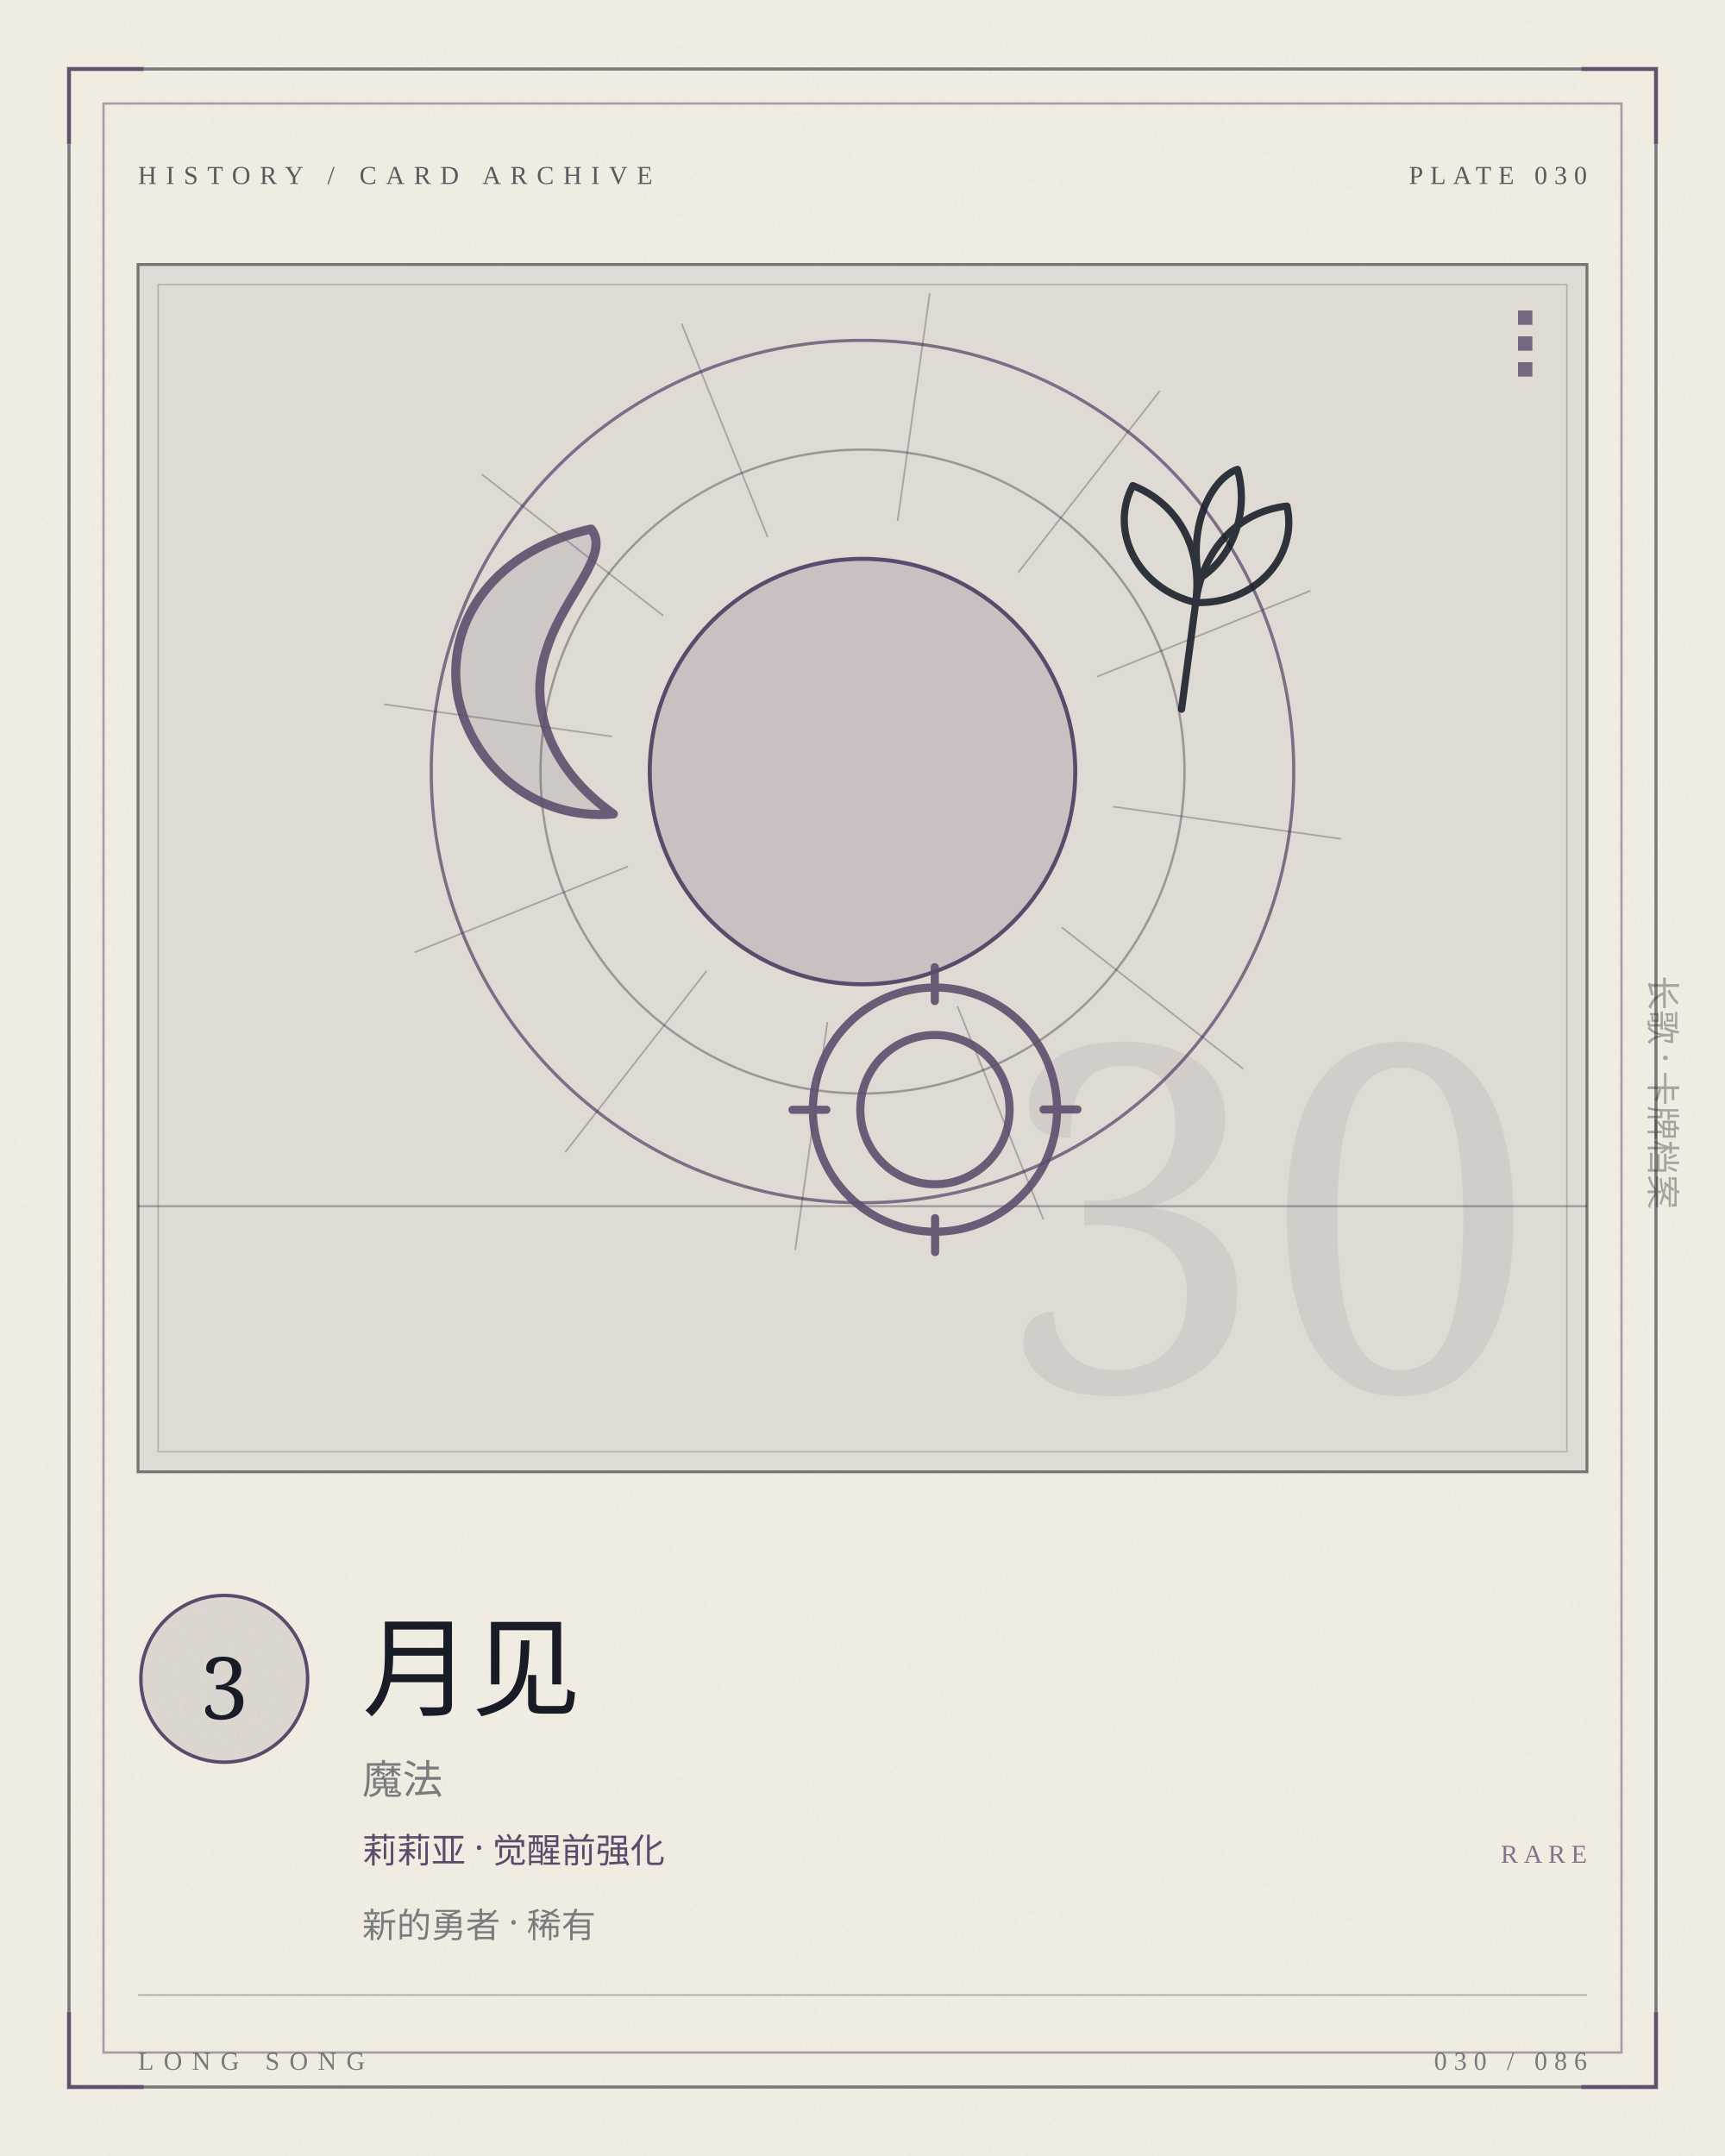
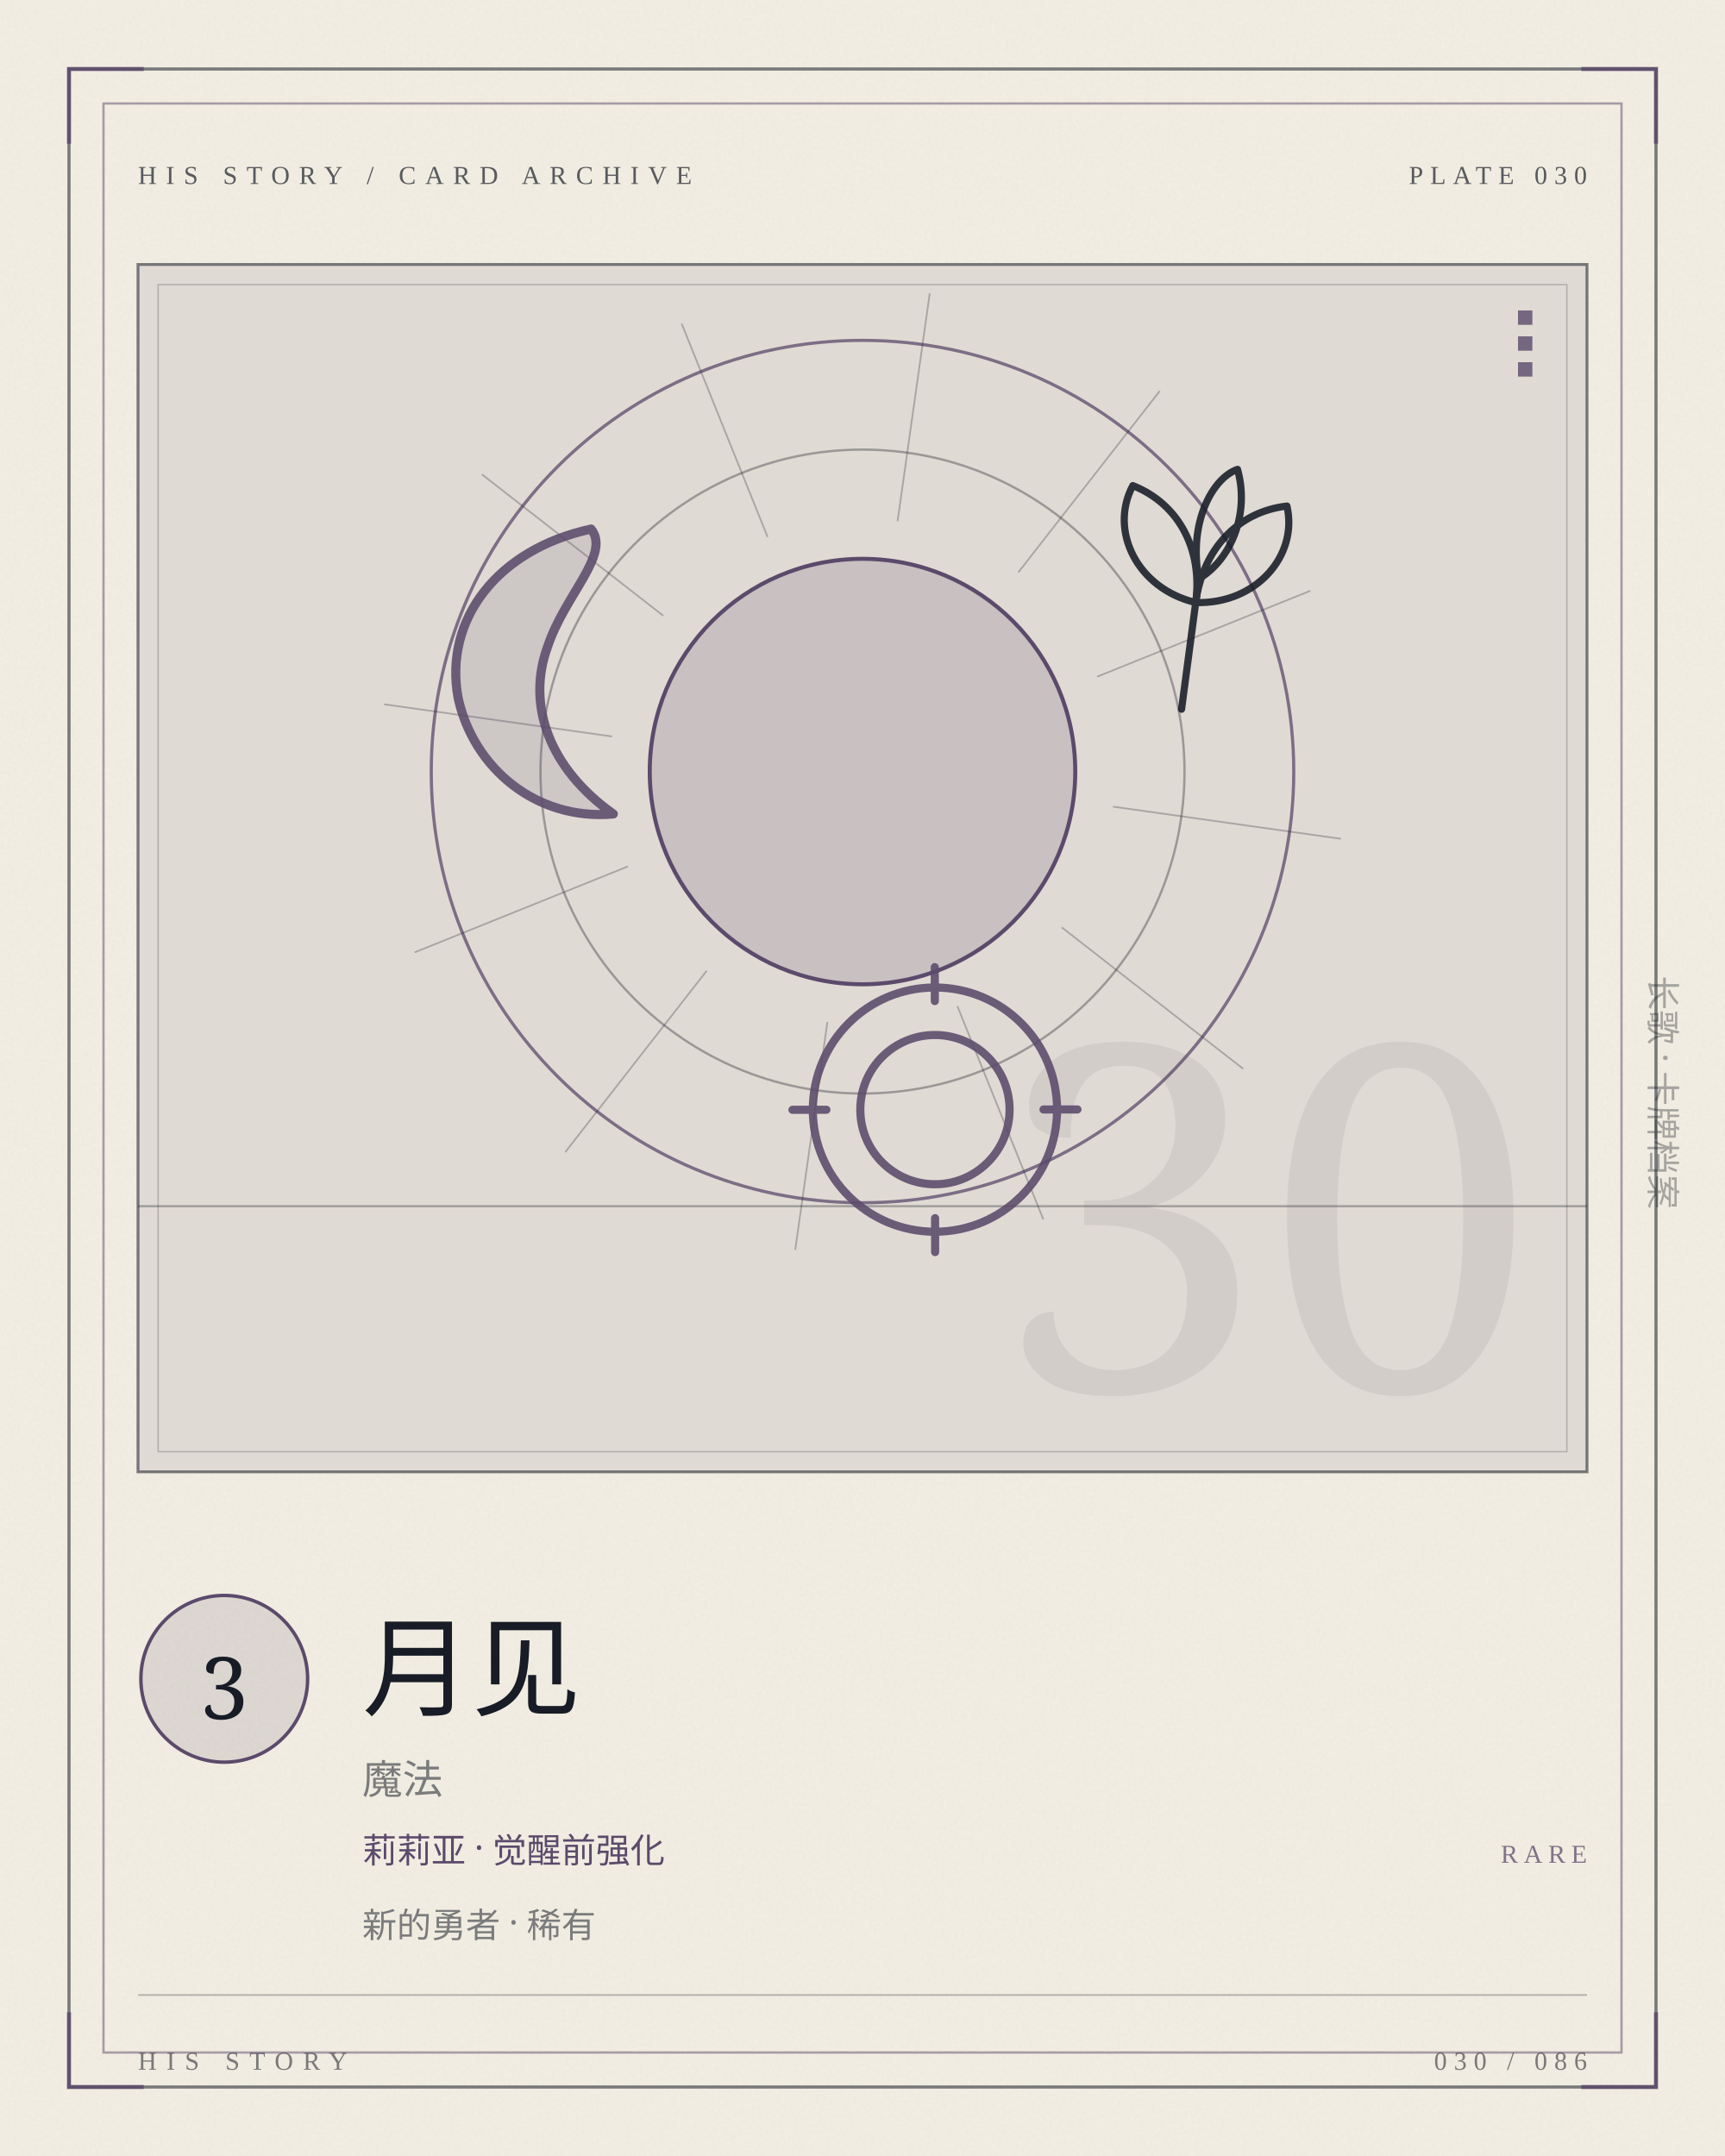
<svg xmlns="http://www.w3.org/2000/svg" width="600" height="750" viewBox="0 0 600 750">
  <defs>
    <clipPath id="artclip">
      <rect x="48" y="92" width="504" height="420" />
    </clipPath>
    <filter id="grain">
      <feTurbulence type="fractalNoise" baseFrequency="0.85" numOctaves="2" stitchTiles="stitch" />
      <feColorMatrix type="matrix" values="0 0 0 0 0  0 0 0 0 0  0 0 0 0 0  0 0 0 0.16 0" />
    </filter>
  </defs>
  <rect width="600" height="750" fill="#f4efe4" />
  <rect width="600" height="750" fill="#171c26" filter="url(#grain)" opacity=".16" />
  <rect x="24" y="24" width="552" height="702" fill="none" stroke="#171c26" stroke-width="1.1" opacity=".55" />
  <rect x="36" y="36" width="528" height="678" fill="none" stroke="#5b4a6b" stroke-width=".8" opacity=".5" />
  <path d="M24 50 V24 H50 M550 24 H576 V50 M576 700 V726 H550 M50 726 H24 V700" fill="none" stroke="#5b4a6b" stroke-width="1.4" opacity=".85" />
-   <text x="48" y="64" font-family="Georgia, Times New Roman, serif" font-size="9" fill="#171c26" text-anchor="start" letter-spacing="3.2" opacity="0.7">HISTORY / CARD ARCHIVE</text>
+   <text x="48" y="64" font-family="Georgia, Times New Roman, serif" font-size="9" fill="#171c26" text-anchor="start" letter-spacing="3.2" opacity="0.7">HIS STORY / CARD ARCHIVE</text>
  <text x="552" y="64" font-family="Georgia, Times New Roman, serif" font-size="9" fill="#171c26" text-anchor="end" letter-spacing="2.4" opacity="0.7">PLATE 030</text>
  <g clip-path="url(#artclip)">
    <rect x="48" y="92" width="504" height="420" fill="#e0dad4" />
    <g transform="translate(48 92)">
      <circle cx="252.0" cy="176.4" r="150" fill="none" stroke="#5b4a6b" stroke-width="1.1" opacity=".75" />
      <circle cx="252.0" cy="176.4" r="112" fill="none" stroke="#171c26" stroke-width=".8" opacity=".35" />
      <circle cx="252.0" cy="176.4" r="74" fill="#5b4a6b" opacity=".18" />
      <circle cx="252.0" cy="176.4" r="74" fill="none" stroke="#5b4a6b" stroke-width="1.4" />
      <line x1="339.1" y1="188.6" x2="418.4" y2="199.8" stroke="#171c26" stroke-width=".6" opacity=".28" />
      <line x1="321.3" y1="230.6" x2="384.4" y2="279.8" stroke="#171c26" stroke-width=".6" opacity=".28" />
      <line x1="285.0" y1="258.0" x2="314.9" y2="332.2" stroke="#171c26" stroke-width=".6" opacity=".28" />
      <line x1="239.8" y1="263.5" x2="228.6" y2="342.8" stroke="#171c26" stroke-width=".6" opacity=".28" />
      <line x1="197.8" y1="245.7" x2="148.6" y2="308.8" stroke="#171c26" stroke-width=".6" opacity=".28" />
      <line x1="170.4" y1="209.4" x2="96.2" y2="239.3" stroke="#171c26" stroke-width=".6" opacity=".28" />
      <line x1="164.9" y1="164.2" x2="85.6" y2="153.0" stroke="#171c26" stroke-width=".6" opacity=".28" />
      <line x1="182.7" y1="122.2" x2="119.6" y2="73.0" stroke="#171c26" stroke-width=".6" opacity=".28" />
      <line x1="219.0" y1="94.8" x2="189.1" y2="20.6" stroke="#171c26" stroke-width=".6" opacity=".28" />
      <line x1="264.2" y1="89.3" x2="275.4" y2="10.0" stroke="#171c26" stroke-width=".6" opacity=".28" />
      <line x1="306.2" y1="107.1" x2="355.4" y2="44.0" stroke="#171c26" stroke-width=".6" opacity=".28" />
      <line x1="333.6" y1="143.4" x2="407.8" y2="113.5" stroke="#171c26" stroke-width=".6" opacity=".28" />
      <line x1="0" y1="327.6" x2="504" y2="327.6" stroke="#171c26" stroke-width=".8" opacity=".3" />
    </g>
    <rect x="528" y="108" width="5" height="5" fill="#5b4a6b" opacity=".8" />
    <rect x="528" y="117" width="5" height="5" fill="#5b4a6b" opacity=".8" />
    <rect x="528" y="126" width="5" height="5" fill="#5b4a6b" opacity=".8" />
    <text x="534" y="484" font-family="Georgia, serif" font-size="168" fill="#171c26" opacity=".07" text-anchor="end">30</text>
    <g transform="translate(118.1 168.8) rotate(6.249783 66.0 66.0) scale(1.32)" color="#5b4a6b" opacity="0.88" fill="none" stroke="currentColor" stroke-width="2.4" stroke-linecap="round" stroke-linejoin="round">
      <path d="M62 10 C38 18 26 38 32 58 C38 76 56 88 76 84 C58 74 50 58 54 42 C57 28 68 16 62 10 Z" fill="currentColor" fill-opacity=".15" />
    </g>
    <g transform="translate(363.9 157.6) rotate(7.5597 52.0 52.0) scale(1.04)" color="#171c26" opacity="0.88" fill="none" stroke="currentColor" stroke-width="2.4" stroke-linecap="round" stroke-linejoin="round">
      <path d="M50 86 V42" />
      <path d="M50 50 C30 48 18 30 24 14 C40 18 50 32 50 50 Z" />
      <path d="M50 50 C70 48 82 30 76 14 C60 18 50 32 50 50 Z" />
      <path d="M50 42 C44 24 50 8 58 4 C64 18 60 34 50 42 Z" />
    </g>
    <g transform="translate(266.2 327.0) rotate(-0.07156154 59.0 59.0) scale(1.18)" color="#5b4a6b" opacity="0.88" fill="none" stroke="currentColor" stroke-width="2.4" stroke-linecap="round" stroke-linejoin="round">
      <circle cx="50" cy="50" r="36" />
      <circle cx="50" cy="50" r="22" />
      <path d="M50 8 V18 M50 82 V92 M8 50 H18 M82 50 H92" />
    </g>
  </g>
  <rect x="48" y="92" width="504" height="420" fill="none" stroke="#171c26" stroke-width="1" opacity=".55" />
  <rect x="55" y="99" width="490" height="406" fill="none" stroke="#171c26" stroke-width=".5" opacity=".22" />
  <circle cx="78" cy="584" r="29" fill="#5b4a6b" opacity=".14" />
  <circle cx="78" cy="584" r="29" fill="none" stroke="#5b4a6b" stroke-width="1.2" />
  <text x="78" y="598" font-family="Georgia, serif" font-size="30" fill="#171c26" text-anchor="middle">3</text>
  <text x="126" y="594" font-family="Noto Serif SC, Songti SC, SimSun, serif" font-size="38" fill="#171c26" text-anchor="start" letter-spacing="0" opacity="1" font-weight="500">月见</text>
  <text x="126" y="624" font-family="Noto Serif SC, Songti SC, SimSun, serif" font-size="14" fill="#7a7b7c" text-anchor="start" letter-spacing="0" opacity="1" font-weight="400">魔法</text>
  <text x="126" y="648" font-family="Noto Serif SC, Songti SC, SimSun, serif" font-size="12" fill="#5b4a6b" text-anchor="start" letter-spacing="0" opacity="1" font-weight="400">莉莉亚 · 觉醒前强化</text>
  <text x="126" y="674" font-family="Noto Serif SC, Songti SC, SimSun, serif" font-size="12" fill="#7a7b7c" text-anchor="start" letter-spacing="0" opacity="1" font-weight="400">新的勇者 · 稀有</text>
  <text x="552" y="648" font-family="Georgia, Times New Roman, serif" font-size="9" fill="#5b4a6b" text-anchor="end" letter-spacing="2" opacity="0.75">RARE</text>
  <text x="552" y="674" font-family="Georgia, Times New Roman, serif" font-size="9" fill="#7a7b7c" text-anchor="end" letter-spacing="1.2" opacity="0.75" />
  <line x1="48" y1="694" x2="552" y2="694" stroke="#171c26" stroke-width=".6" opacity=".28" />
  <text x="574" y="380" font-family="Noto Serif SC, Songti SC, serif" font-size="12" fill="#171c26" opacity=".35" transform="rotate(90 574 380)" text-anchor="middle">长歌 · 卡牌档案</text>
-   <text x="48" y="720" font-family="Georgia, Times New Roman, serif" font-size="9" fill="#171c26" text-anchor="start" letter-spacing="3.4" opacity="0.55">LONG SONG</text>
+   <text x="48" y="720" font-family="Georgia, Times New Roman, serif" font-size="9" fill="#171c26" text-anchor="start" letter-spacing="3.4" opacity="0.55">HIS STORY</text>
  <text x="552" y="720" font-family="Georgia, Times New Roman, serif" font-size="9" fill="#171c26" text-anchor="end" letter-spacing="2.4" opacity="0.55">030 / 086</text>
</svg>
